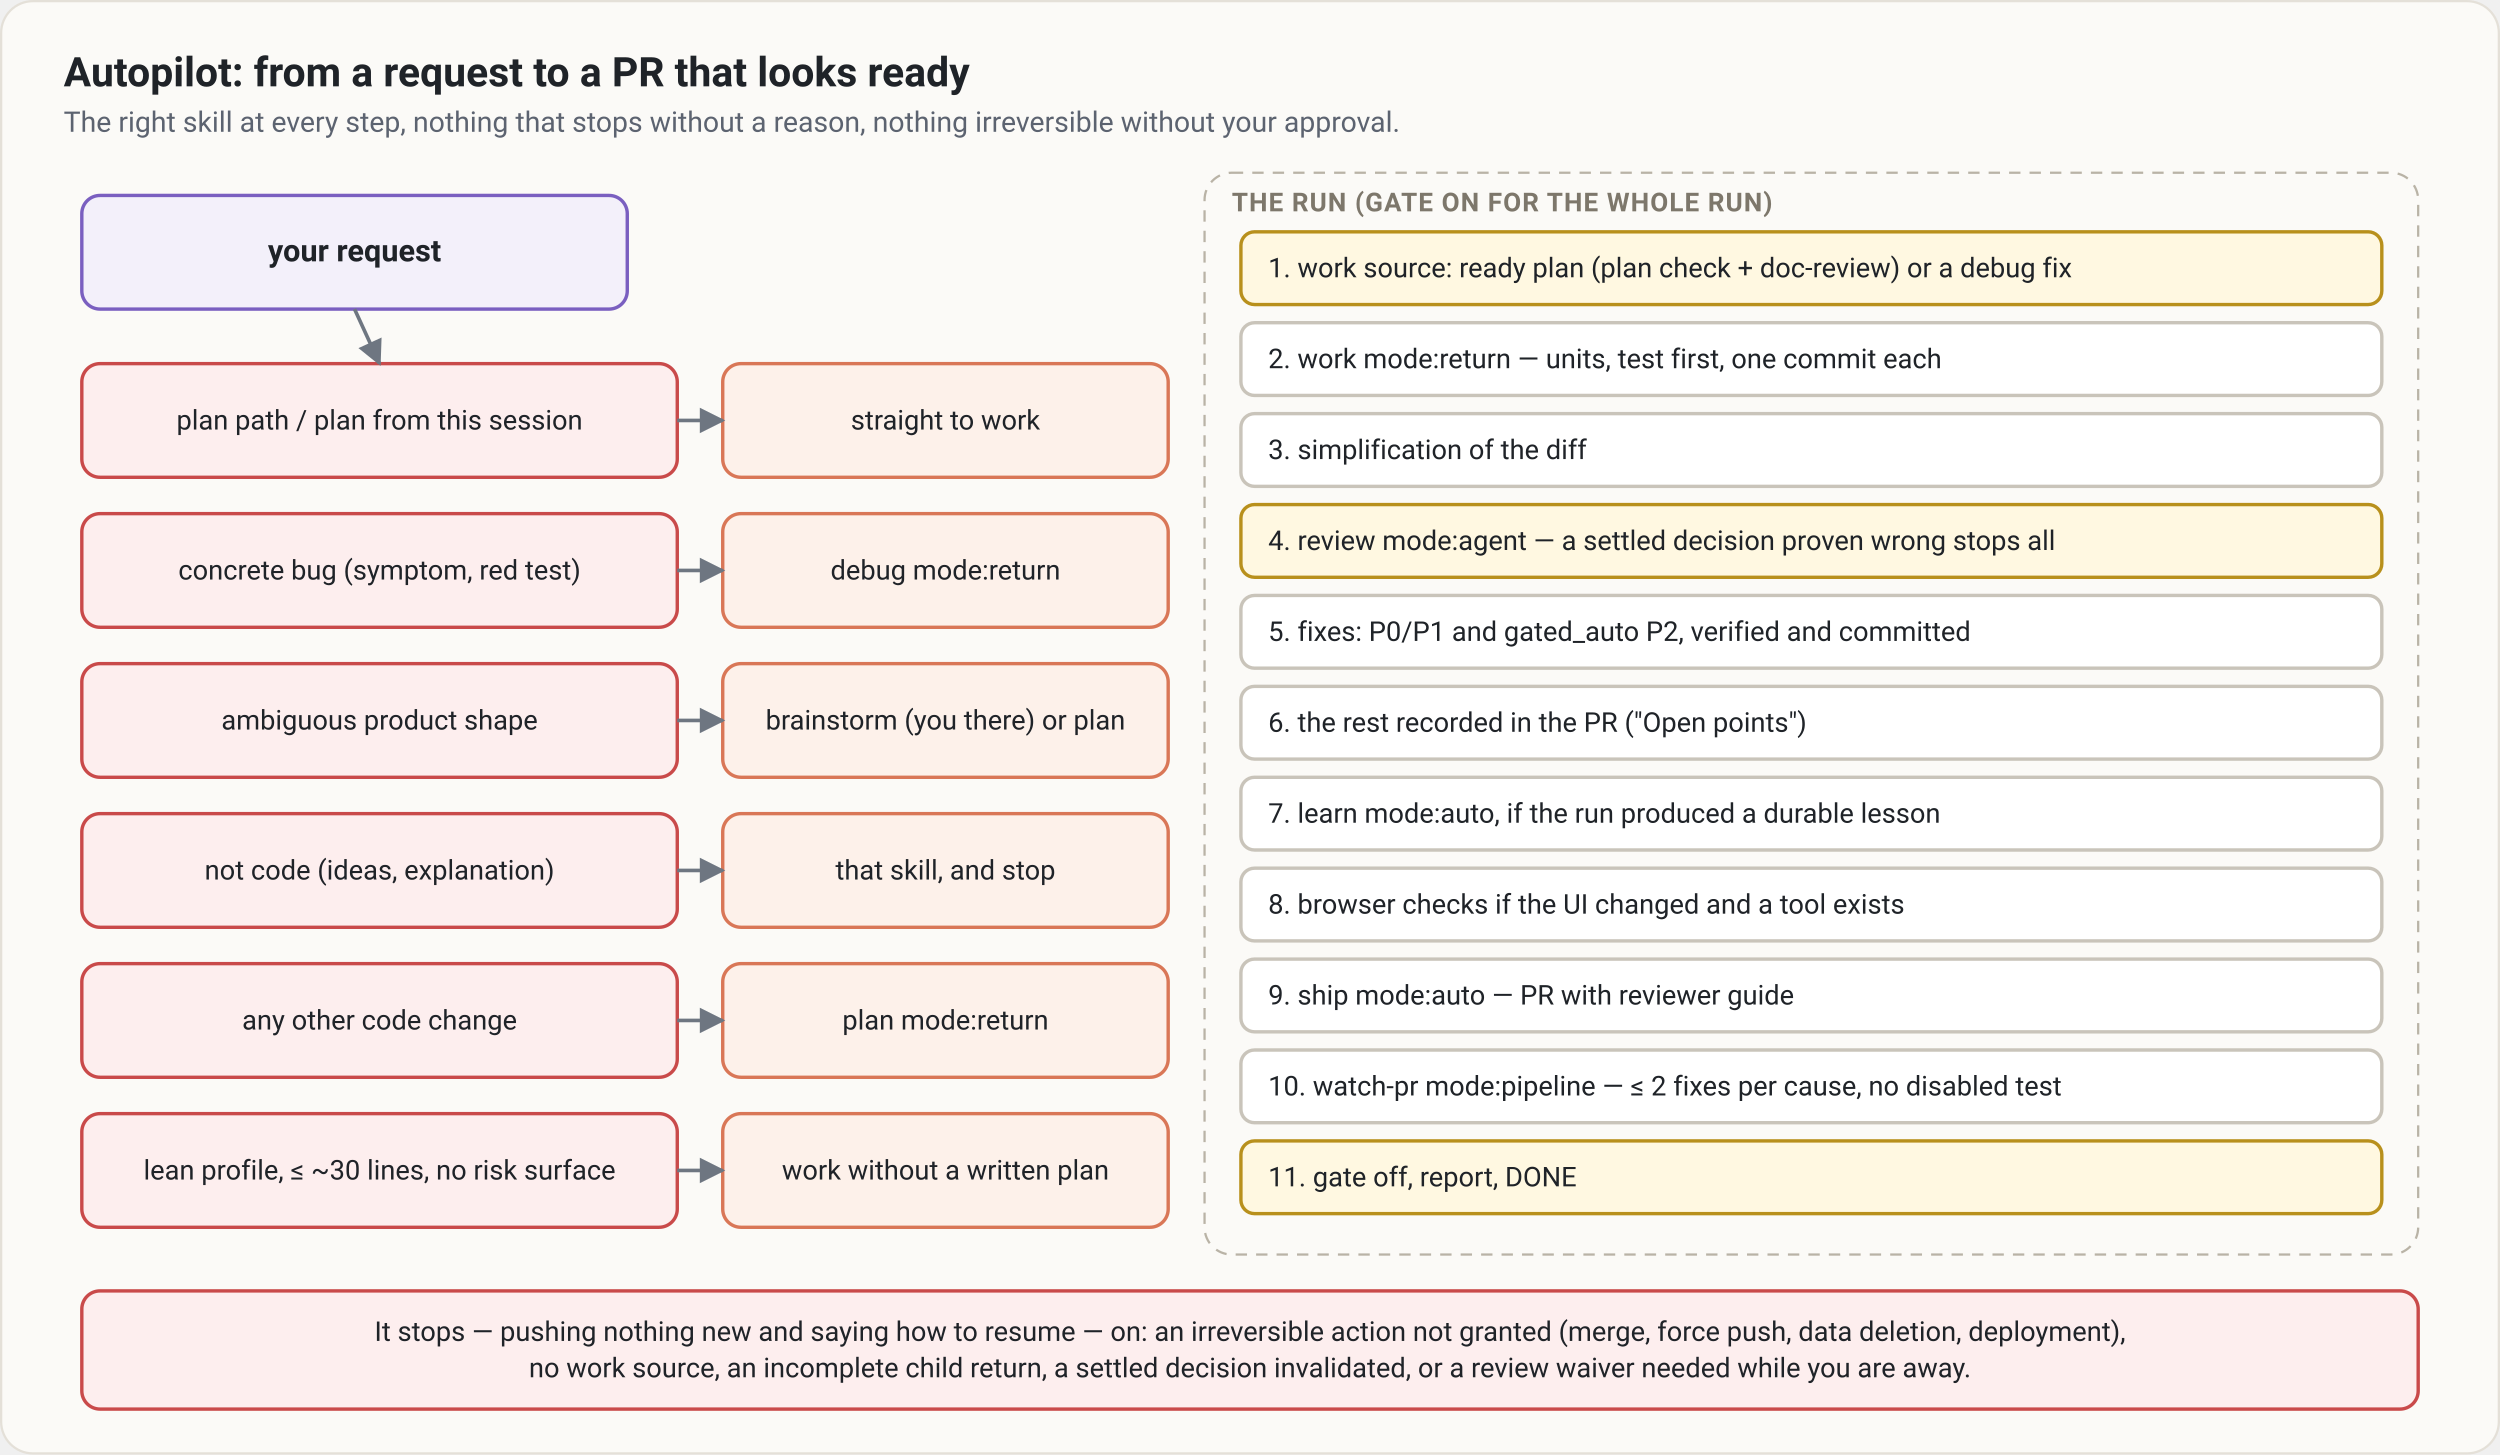
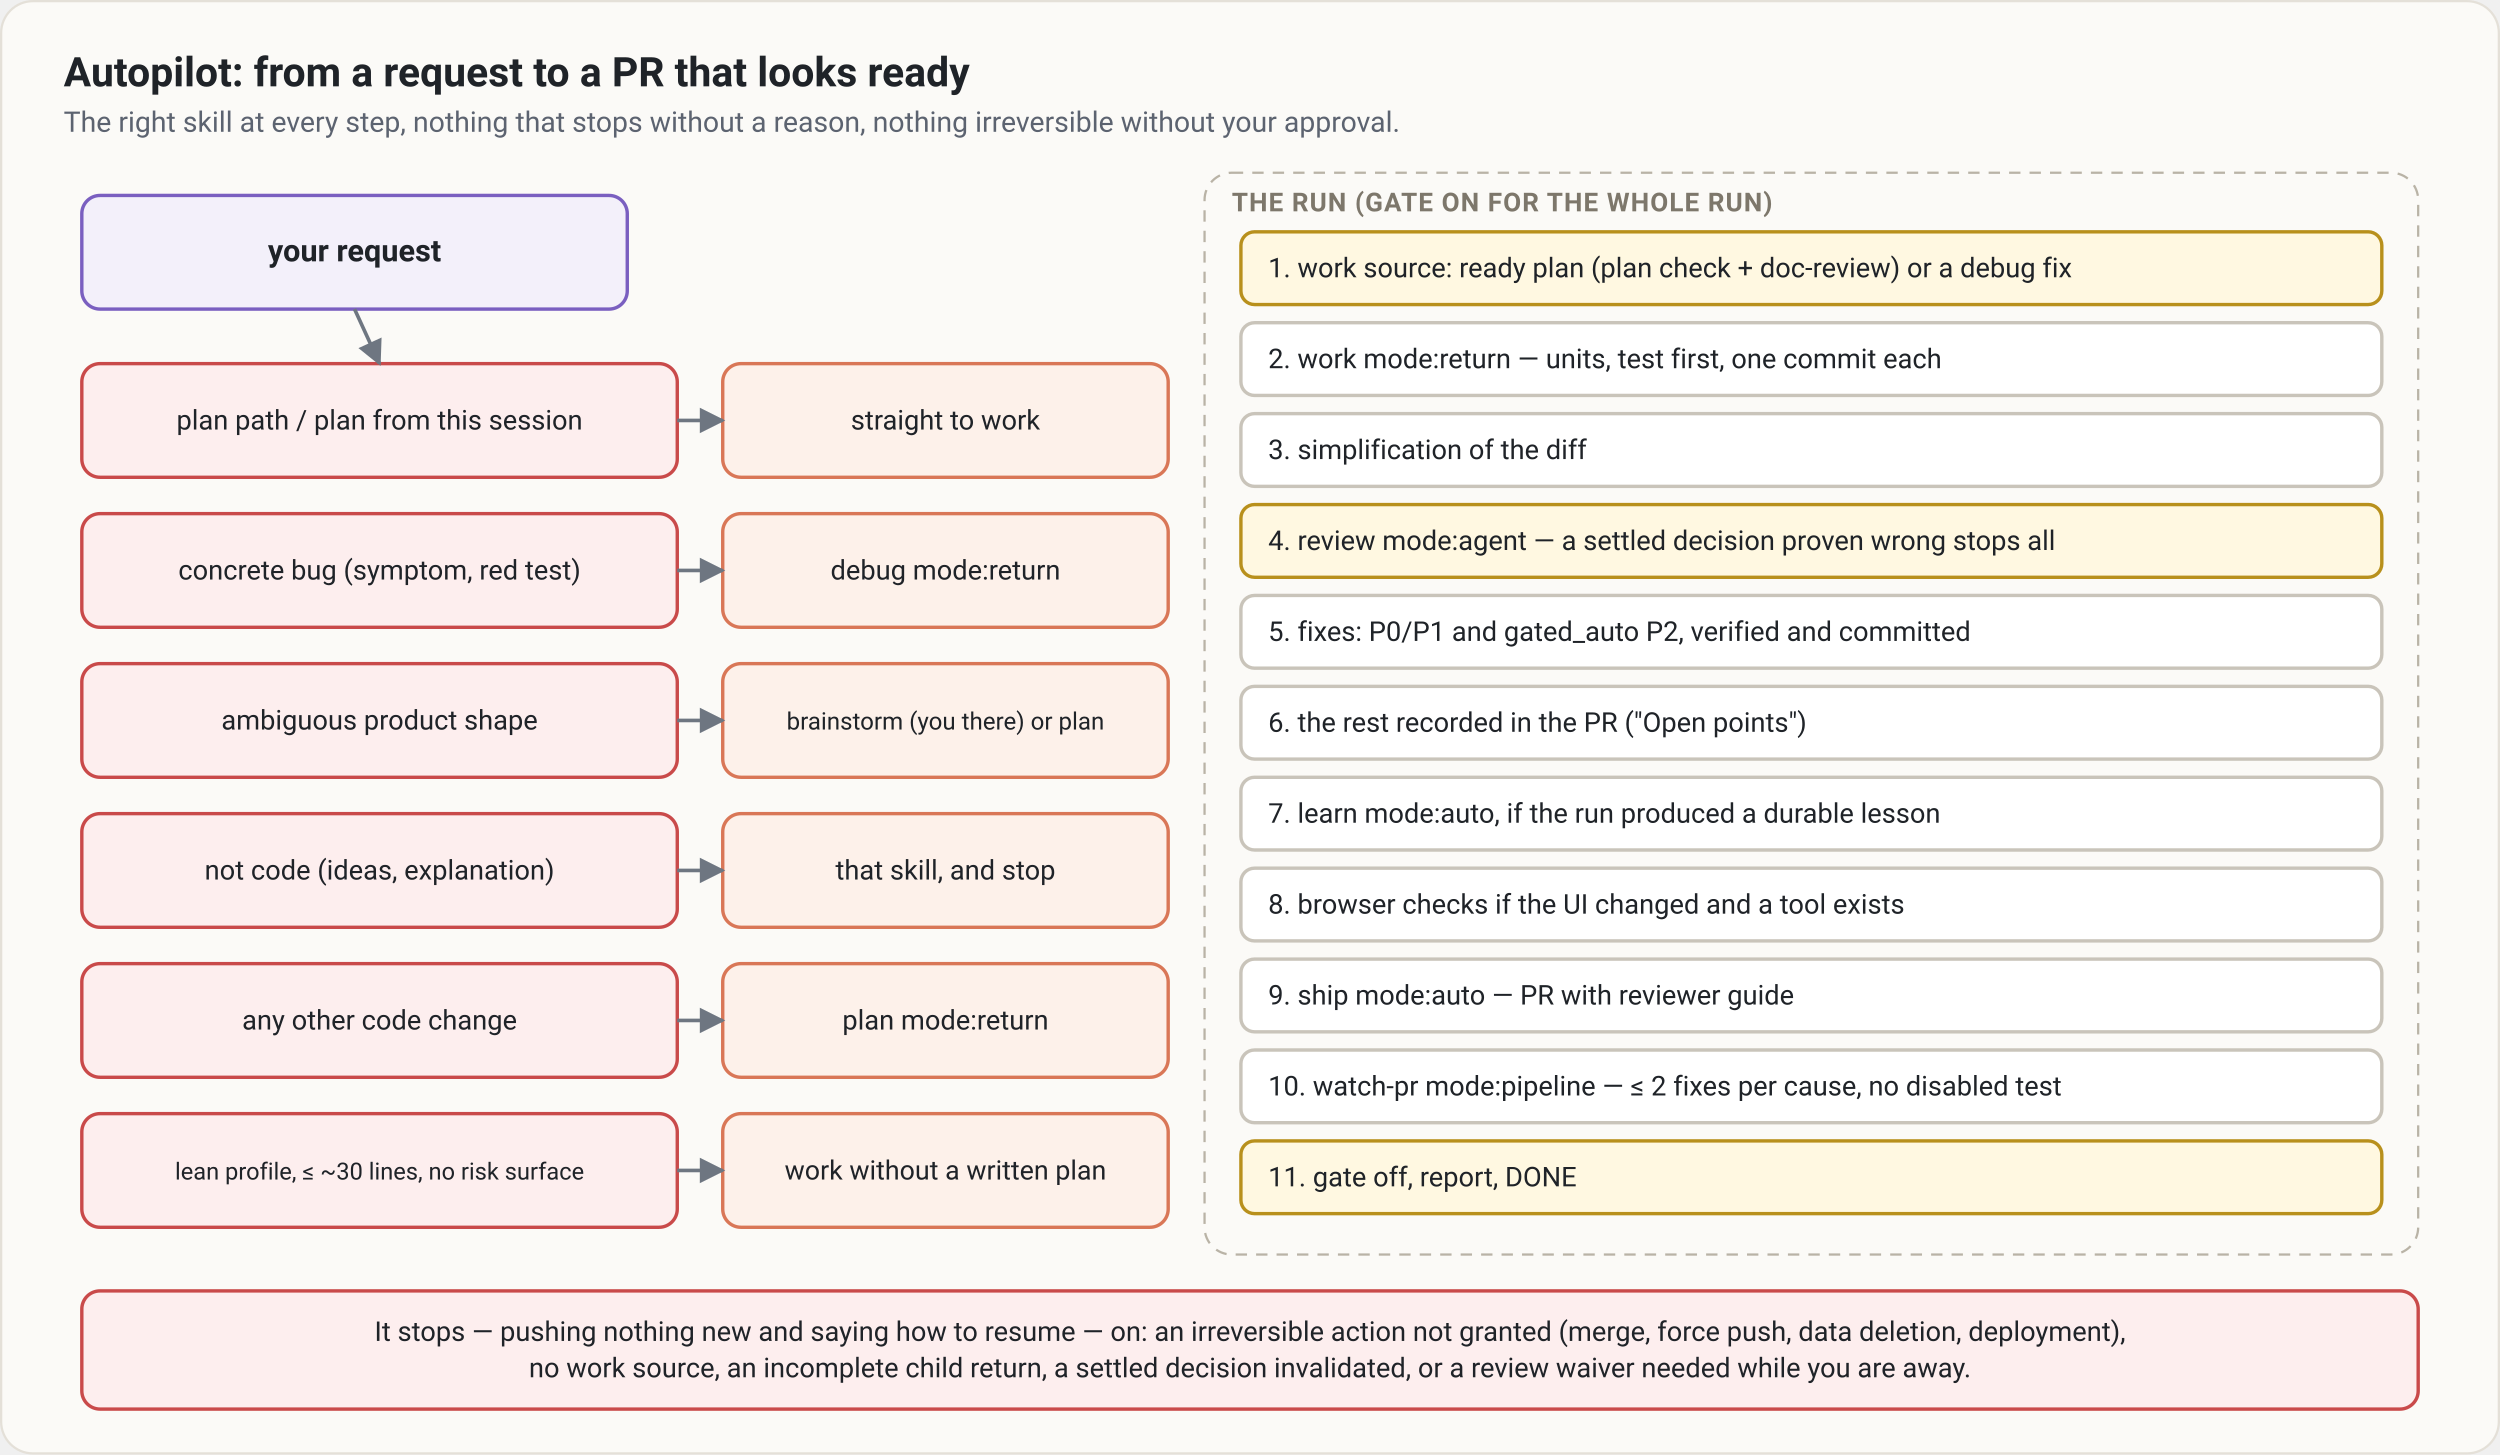
<svg xmlns="http://www.w3.org/2000/svg" width="1100" height="640" viewBox="0 0 1100 640" role="img" aria-labelledby="t d">
  <style>
  .bg { fill: #fbfaf7; stroke: #e4e0d8; }
  text { font-family: ui-sans-serif, system-ui, -apple-system, "Segoe UI", Roboto, Helvetica, Arial, sans-serif; fill: #1f2328; }
  .title { font-size: 18px; font-weight: 700; }
  .desc { font-size: 12.5px; fill: #5c6370; }
  .label { font-size: 13.5px; font-weight: 600; }
  .t12 { font-size: 12px; }
  .sub { font-size: 11.5px; fill: #5c6370; }
  .small { font-size: 11px; fill: #5c6370; }
  .edge { font-size: 11px; fill: #5c6370; }
  .mono { font-family: ui-monospace, SFMono-Regular, Menlo, Consolas, monospace; }
  .skill { fill: #fdf1ea; stroke: #d97757; }
  .artifact { fill: #edf2fb; stroke: #5b7fbf; }
  .gate { fill: #fdeeee; stroke: #c94a4a; }
  .agent { fill: #ecf6ef; stroke: #3f8f5a; }
  .outside { fill: #f3f0fa; stroke: #7a5fc0; }
  .state { fill: #fff8e1; stroke: #b8901c; }
  .plain { fill: #ffffff; stroke: #c9c4ba; }
  .region { fill: none; stroke: #b9b3a6; stroke-dasharray: 5 4; }
  .regionlabel { font-size: 11.5px; font-weight: 600; fill: #7d776b; letter-spacing: .04em; }
  .band { fill: #fff4dd; stroke: #d6a645; }
  .line { fill: none; stroke: #6e7681; stroke-width: 1.6; }
  .line.accent { stroke: #d97757; }
  .line.bad { stroke: #c94a4a; }
  .line.ok { stroke: #3f8f5a; }
  .line.blue { stroke: #5b7fbf; }
  .dashed { stroke-dasharray: 6 4; }
  .head { fill: #6e7681; }
  .head.accent { fill: #d97757; }
  .head.bad { fill: #c94a4a; }
  .head.ok { fill: #3f8f5a; }
  .head.blue { fill: #5b7fbf; }
  .pill { fill: #ffffff; stroke: none; }
  @media (prefers-color-scheme: dark) {
    .bg { fill: #161b22; stroke: #30363d; }
    text { fill: #e6edf3; }
    .desc, .sub, .small, .edge { fill: #9aa4b0; }
    .skill { fill: #3a2419; stroke: #e08b6c; }
    .artifact { fill: #1b2638; stroke: #7c9fd8; }
    .gate { fill: #3a1d1f; stroke: #e06c6c; }
    .agent { fill: #18301f; stroke: #5fb07a; }
    .outside { fill: #271f3d; stroke: #a08ae0; }
    .state { fill: #33290f; stroke: #d6b043; }
    .plain { fill: #1f2630; stroke: #4a525d; }
    .region { stroke: #5a6270; }
    .regionlabel { fill: #a39d90; }
    .band { fill: #33290f; stroke: #c99a3b; }
    .line { stroke: #9aa4b0; }
    .line.accent { stroke: #e08b6c; }
    .line.bad { stroke: #e06c6c; }
    .line.ok { stroke: #5fb07a; }
    .line.blue { stroke: #7c9fd8; }
    .head { fill: #9aa4b0; }
    .head.accent { fill: #e08b6c; }
    .head.bad { fill: #e06c6c; }
    .head.ok { fill: #5fb07a; }
    .head.blue { fill: #7c9fd8; }
    .pill { fill: #161b22; }
  }
</style>
  <defs>
    <marker id="h-default" viewBox="0 0 10 10" refX="9" refY="5" markerWidth="7" markerHeight="7" orient="auto-start-reverse">
      <path class="head" d="M0,0 L10,5 L0,10 z" />
    </marker>
    <marker id="s-default" viewBox="0 0 10 10" refX="9" refY="5" markerWidth="7" markerHeight="7" orient="auto-start-reverse">
      <path class="head" d="M0,0 L10,5 L0,10 z" />
    </marker>
    <marker id="h-accent" viewBox="0 0 10 10" refX="9" refY="5" markerWidth="7" markerHeight="7" orient="auto-start-reverse">
      <path class="head accent" d="M0,0 L10,5 L0,10 z" />
    </marker>
    <marker id="s-accent" viewBox="0 0 10 10" refX="9" refY="5" markerWidth="7" markerHeight="7" orient="auto-start-reverse">
      <path class="head accent" d="M0,0 L10,5 L0,10 z" />
    </marker>
    <marker id="h-bad" viewBox="0 0 10 10" refX="9" refY="5" markerWidth="7" markerHeight="7" orient="auto-start-reverse">
      <path class="head bad" d="M0,0 L10,5 L0,10 z" />
    </marker>
    <marker id="s-bad" viewBox="0 0 10 10" refX="9" refY="5" markerWidth="7" markerHeight="7" orient="auto-start-reverse">
      <path class="head bad" d="M0,0 L10,5 L0,10 z" />
    </marker>
    <marker id="h-ok" viewBox="0 0 10 10" refX="9" refY="5" markerWidth="7" markerHeight="7" orient="auto-start-reverse">
      <path class="head ok" d="M0,0 L10,5 L0,10 z" />
    </marker>
    <marker id="s-ok" viewBox="0 0 10 10" refX="9" refY="5" markerWidth="7" markerHeight="7" orient="auto-start-reverse">
      <path class="head ok" d="M0,0 L10,5 L0,10 z" />
    </marker>
    <marker id="h-blue" viewBox="0 0 10 10" refX="9" refY="5" markerWidth="7" markerHeight="7" orient="auto-start-reverse">
      <path class="head blue" d="M0,0 L10,5 L0,10 z" />
    </marker>
    <marker id="s-blue" viewBox="0 0 10 10" refX="9" refY="5" markerWidth="7" markerHeight="7" orient="auto-start-reverse">
      <path class="head blue" d="M0,0 L10,5 L0,10 z" />
    </marker>
  </defs>
  <rect class="bg" x="0.5" y="0.5" width="1099" height="639" rx="14" />
  <text class="title" x="28" y="38">Autopilot: from a request to a PR that looks ready</text>
  <text class="desc" x="28" y="58">The right skill at every step, nothing that stops without a reason, nothing irreversible without your approval.</text>
  <rect class="outside" x="36" y="86" width="240" height="50" rx="8" stroke-width="1.5" />
  <text class="label" x="156" y="115" text-anchor="middle">your request</text>
  <rect class="gate" x="36" y="160" width="262" height="50" rx="8" stroke-width="1.5" />
  <text class="t12" x="167" y="189" text-anchor="middle">plan path / plan from this session</text>
  <rect class="skill" x="318" y="160" width="196" height="50" rx="8" stroke-width="1.5" />
  <text class="t12" x="416" y="189" text-anchor="middle">straight to work</text>
  <path class="line" d="M298,185 L318,185" marker-end="url(#h-default)" />
  <rect class="gate" x="36" y="226" width="262" height="50" rx="8" stroke-width="1.5" />
  <text class="t12" x="167" y="255" text-anchor="middle">concrete bug (symptom, red test)</text>
  <rect class="skill" x="318" y="226" width="196" height="50" rx="8" stroke-width="1.5" />
  <text class="t12" x="416" y="255" text-anchor="middle">debug mode:return</text>
  <path class="line" d="M298,251 L318,251" marker-end="url(#h-default)" />
  <rect class="gate" x="36" y="292" width="262" height="50" rx="8" stroke-width="1.5" />
  <text class="t12" x="167" y="321" text-anchor="middle">ambiguous product shape</text>
  <rect class="skill" x="318" y="292" width="196" height="50" rx="8" stroke-width="1.5" />
-   <text class="t12" x="416" y="321" text-anchor="middle">brainstorm (you there) or plan</text>
+   <text class="t12" x="416" y="321" text-anchor="middle" style="font-size:10.6px">brainstorm (you there) or plan</text>
  <path class="line" d="M298,317 L318,317" marker-end="url(#h-default)" />
  <rect class="gate" x="36" y="358" width="262" height="50" rx="8" stroke-width="1.5" />
  <text class="t12" x="167" y="387" text-anchor="middle">not code (ideas, explanation)</text>
  <rect class="skill" x="318" y="358" width="196" height="50" rx="8" stroke-width="1.5" />
  <text class="t12" x="416" y="387" text-anchor="middle">that skill, and stop</text>
  <path class="line" d="M298,383 L318,383" marker-end="url(#h-default)" />
  <rect class="gate" x="36" y="424" width="262" height="50" rx="8" stroke-width="1.5" />
  <text class="t12" x="167" y="453" text-anchor="middle">any other code change</text>
  <rect class="skill" x="318" y="424" width="196" height="50" rx="8" stroke-width="1.5" />
  <text class="t12" x="416" y="453" text-anchor="middle">plan mode:return</text>
  <path class="line" d="M298,449 L318,449" marker-end="url(#h-default)" />
  <rect class="gate" x="36" y="490" width="262" height="50" rx="8" stroke-width="1.5" />
-   <text class="t12" x="167" y="519" text-anchor="middle">lean profile, ≤ ~30 lines, no risk surface</text>
+   <text class="t12" x="167" y="519" text-anchor="middle" style="font-size:10.4px">lean profile, ≤ ~30 lines, no risk surface</text>
  <rect class="skill" x="318" y="490" width="196" height="50" rx="8" stroke-width="1.5" />
-   <text class="t12" x="416" y="519" text-anchor="middle">work without a written plan</text>
+   <text class="t12" x="416" y="519" text-anchor="middle" style="font-size:11.8px">work without a written plan</text>
  <path class="line" d="M298,515 L318,515" marker-end="url(#h-default)" />
  <path class="line" d="M156,136 L167,160" marker-end="url(#h-default)" />
  <rect class="region" x="530" y="76" width="534" height="476" rx="12" />
  <text class="regionlabel" x="542" y="93">THE RUN (GATE ON FOR THE WHOLE RUN)</text>
  <rect class="state" x="546" y="102" width="502" height="32" rx="6" stroke-width="1.5" />
  <text class="t12" x="558" y="122" text-anchor="start">1. work source: ready plan (plan check + doc-review) or a debug fix</text>
  <rect class="plain" x="546" y="142" width="502" height="32" rx="6" stroke-width="1.5" />
  <text class="t12" x="558" y="162" text-anchor="start">2. work mode:return — units, test first, one commit each</text>
  <rect class="plain" x="546" y="182" width="502" height="32" rx="6" stroke-width="1.5" />
  <text class="t12" x="558" y="202" text-anchor="start">3. simplification of the diff</text>
  <rect class="state" x="546" y="222" width="502" height="32" rx="6" stroke-width="1.5" />
  <text class="t12" x="558" y="242" text-anchor="start">4. review mode:agent — a settled decision proven wrong stops all</text>
  <rect class="plain" x="546" y="262" width="502" height="32" rx="6" stroke-width="1.5" />
  <text class="t12" x="558" y="282" text-anchor="start">5. fixes: P0/P1 and gated_auto P2, verified and committed</text>
  <rect class="plain" x="546" y="302" width="502" height="32" rx="6" stroke-width="1.5" />
  <text class="t12" x="558" y="322" text-anchor="start">6. the rest recorded in the PR ("Open points")</text>
  <rect class="plain" x="546" y="342" width="502" height="32" rx="6" stroke-width="1.5" />
  <text class="t12" x="558" y="362" text-anchor="start">7. learn mode:auto, if the run produced a durable lesson</text>
  <rect class="plain" x="546" y="382" width="502" height="32" rx="6" stroke-width="1.5" />
  <text class="t12" x="558" y="402" text-anchor="start">8. browser checks if the UI changed and a tool exists</text>
  <rect class="plain" x="546" y="422" width="502" height="32" rx="6" stroke-width="1.5" />
  <text class="t12" x="558" y="442" text-anchor="start">9. ship mode:auto — PR with reviewer guide</text>
  <rect class="plain" x="546" y="462" width="502" height="32" rx="6" stroke-width="1.5" />
  <text class="t12" x="558" y="482" text-anchor="start">10. watch-pr mode:pipeline — ≤ 2 fixes per cause, no disabled test</text>
  <rect class="state" x="546" y="502" width="502" height="32" rx="6" stroke-width="1.5" />
  <text class="t12" x="558" y="522" text-anchor="start">11. gate off, report, DONE</text>
  <rect class="gate" x="36" y="568" width="1028" height="52" rx="8" stroke-width="1.5" />
  <text class="t12" x="550" y="590" text-anchor="middle">It stops — pushing nothing new and saying how to resume — on: an irreversible action not granted (merge, force push, data deletion, deployment),</text>
  <text class="t12" x="550" y="606" text-anchor="middle">no work source, an incomplete child return, a settled decision invalidated, or a review waiver needed while you are away.</text>
</svg>
